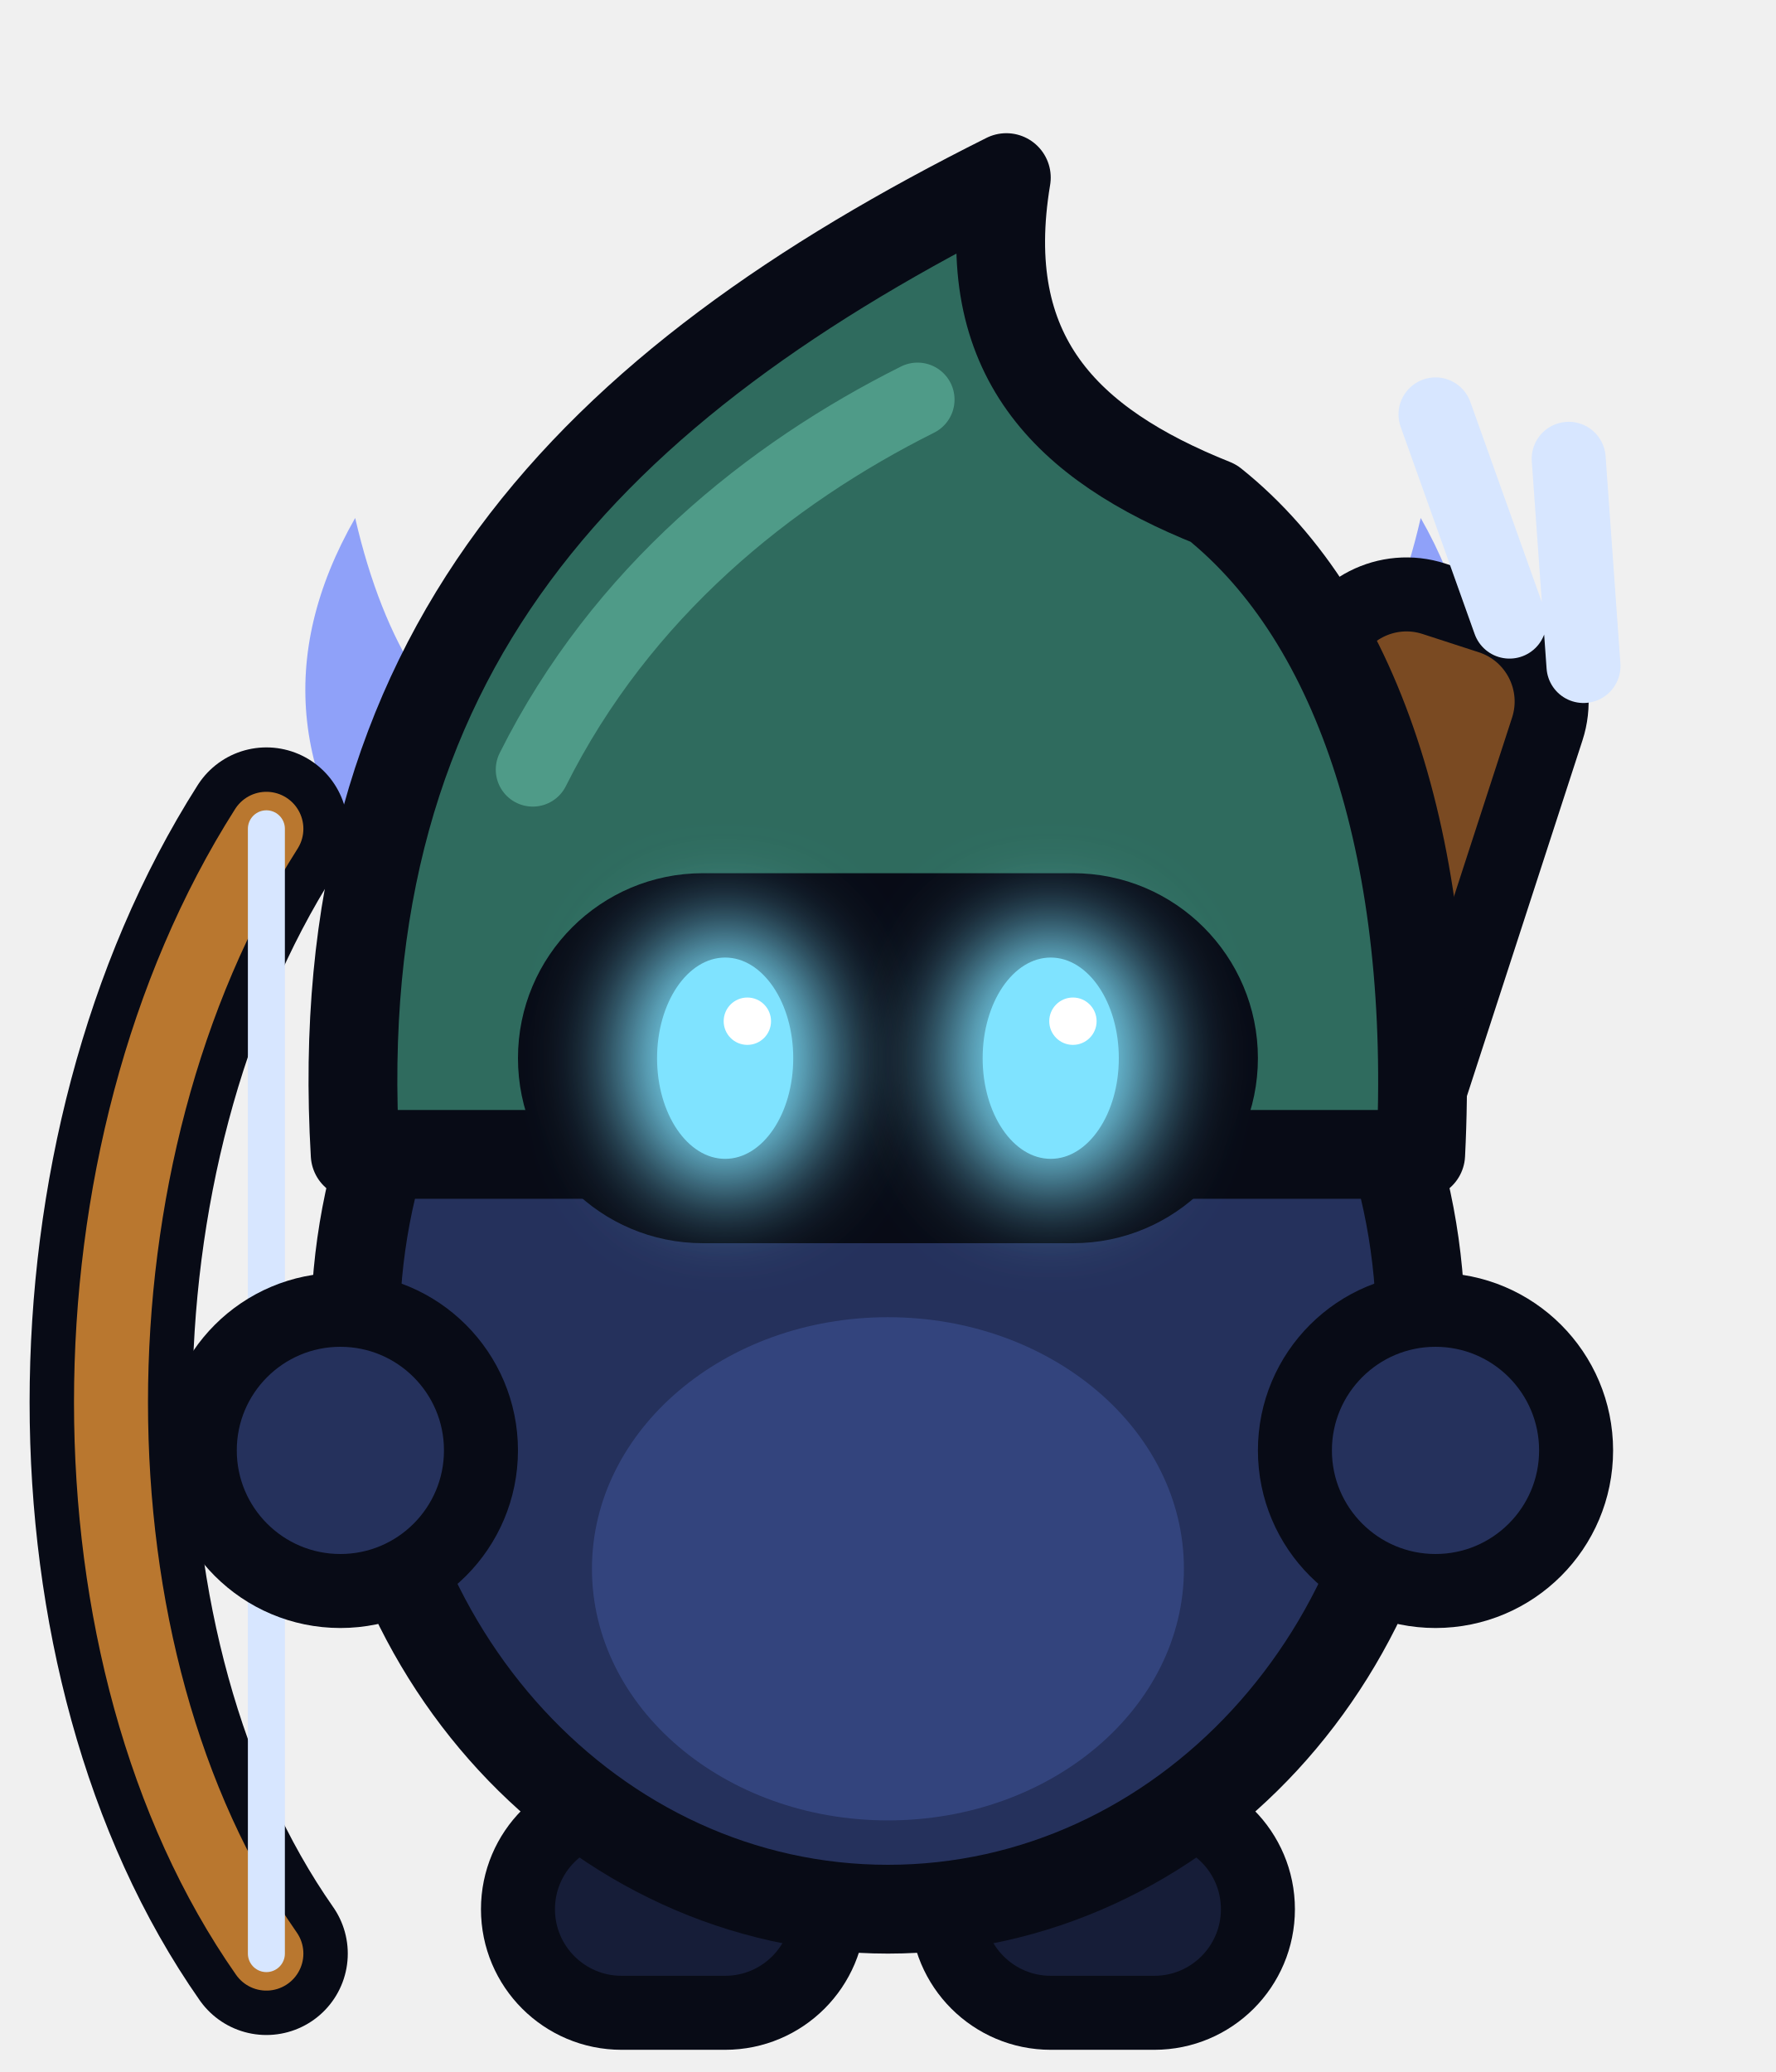
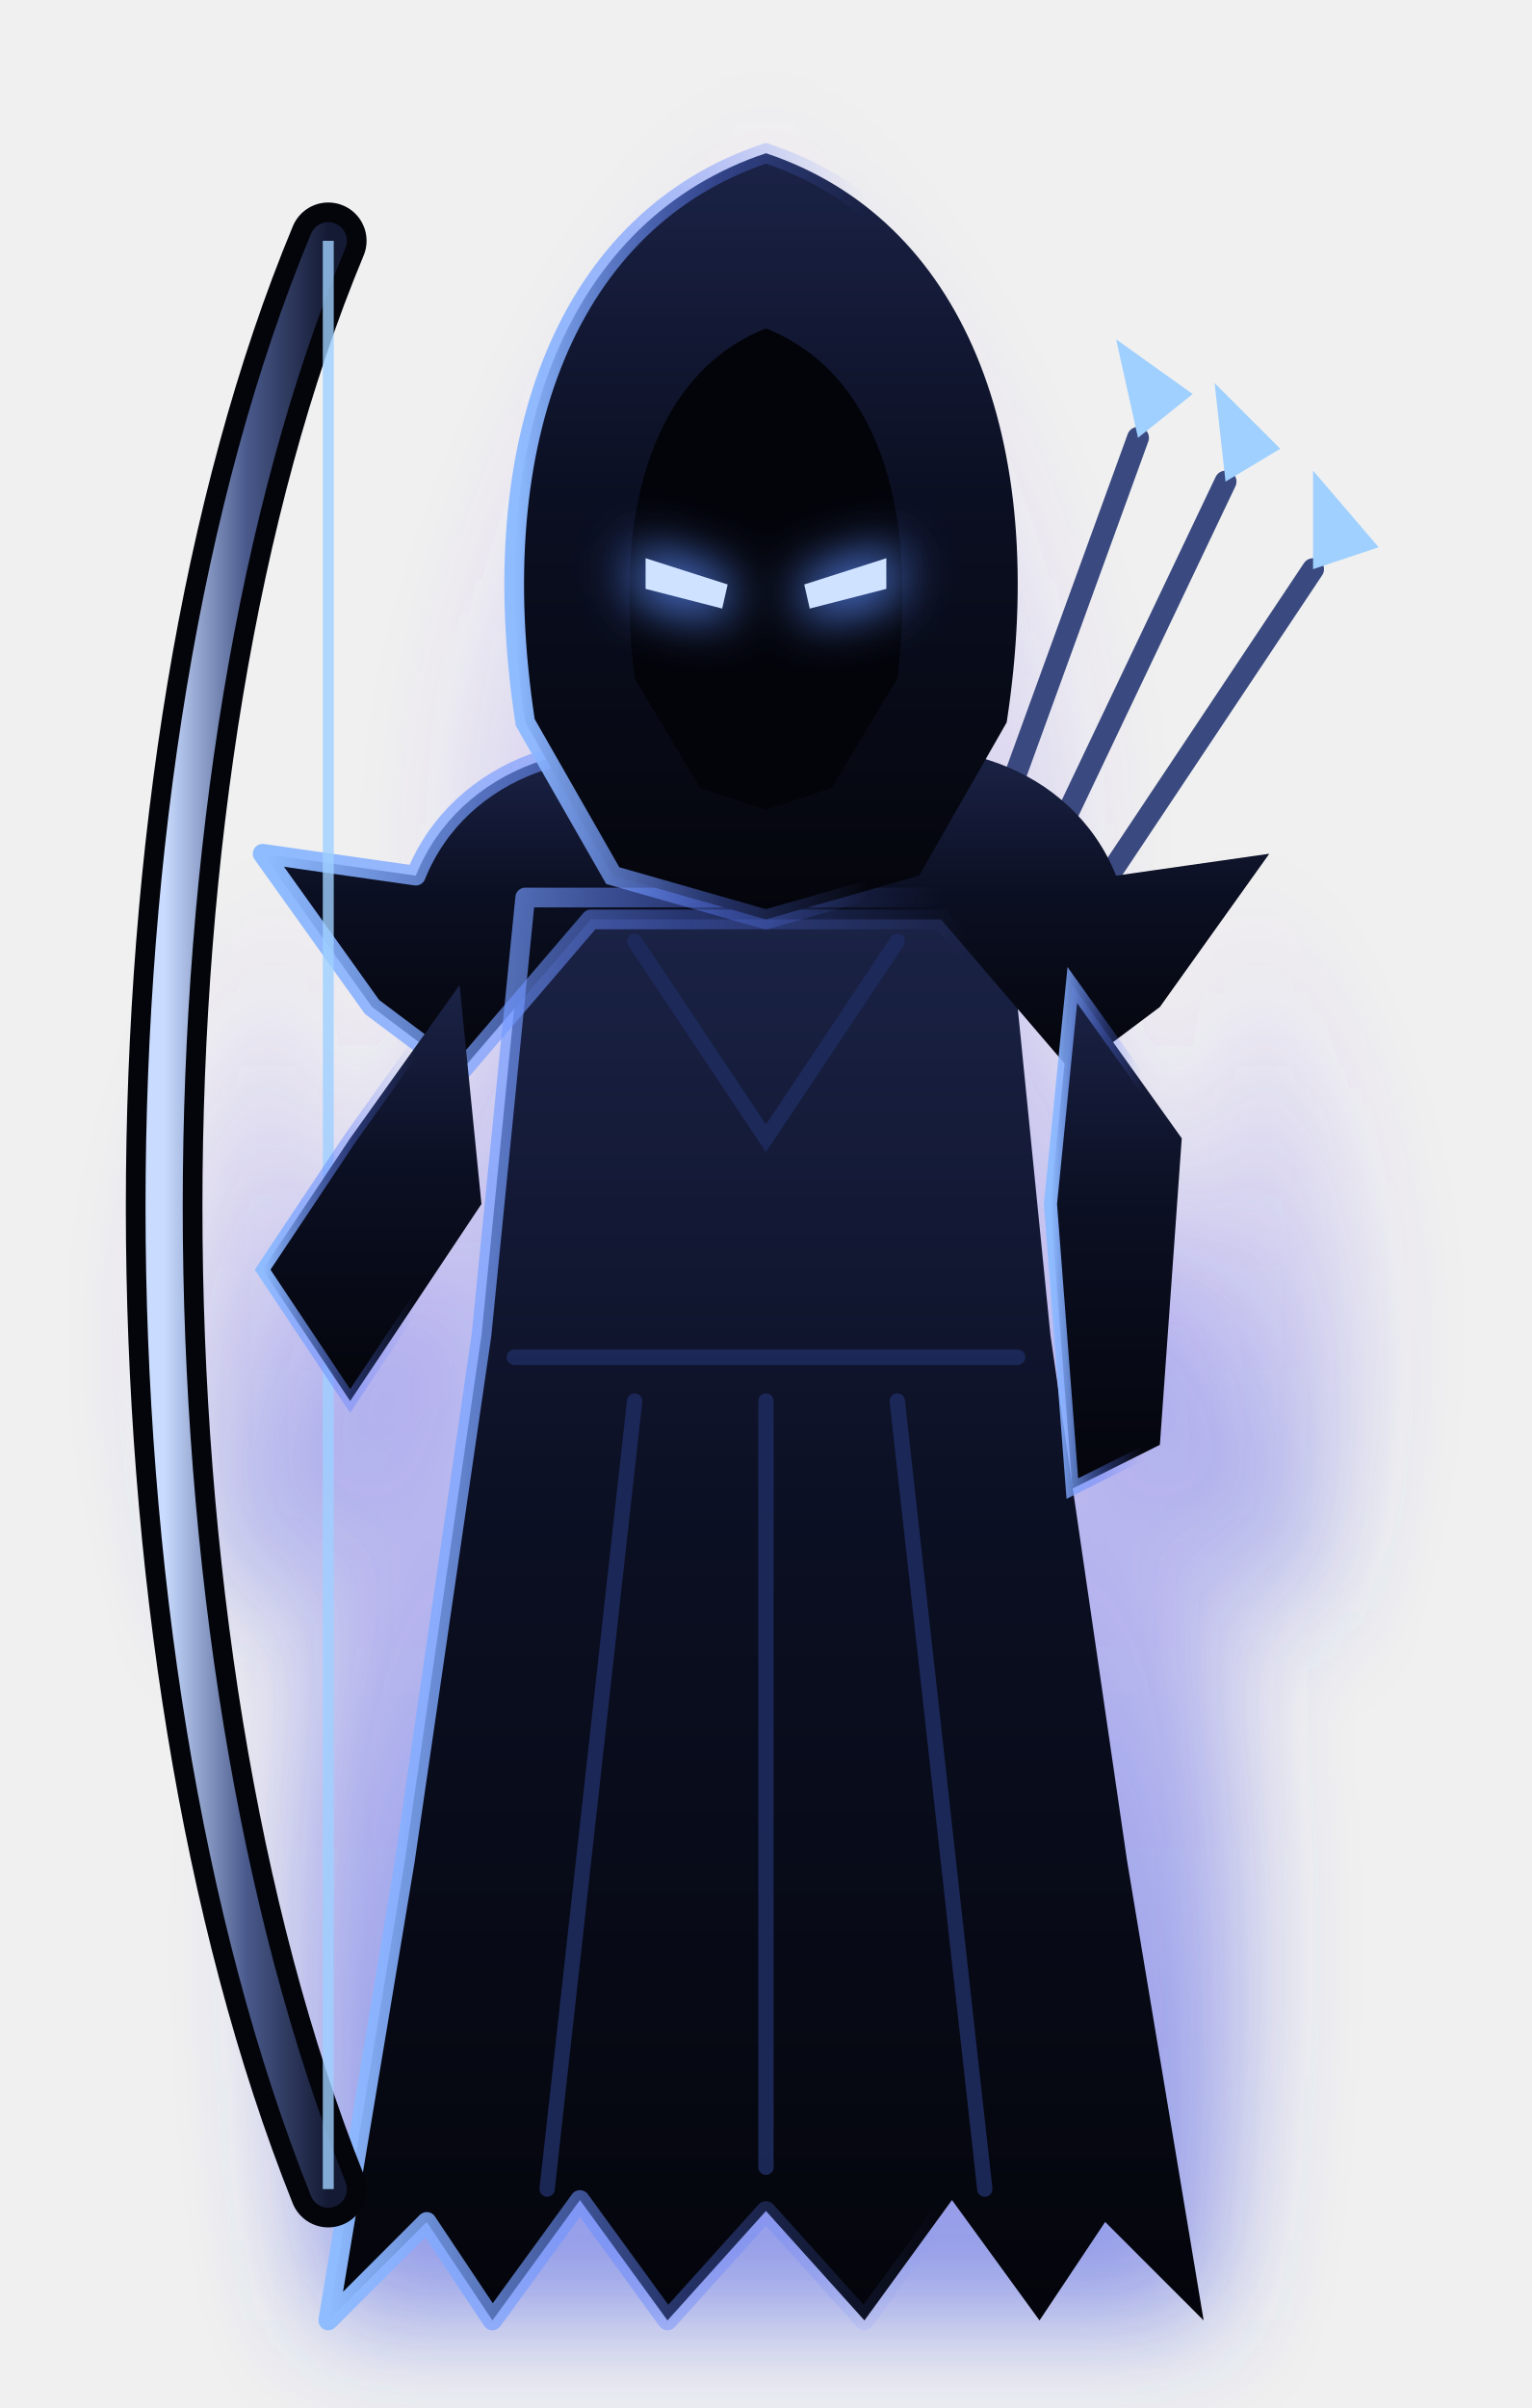
- <svg xmlns="http://www.w3.org/2000/svg" viewBox="0 0 120 140" width="120" height="140">
+ <svg xmlns="http://www.w3.org/2000/svg" viewBox="0 0 140 220" width="140" height="220">
  <defs>
-     <filter id="glow" x="-80%" y="-80%" width="260%" height="260%">
-       <feGaussianBlur stdDeviation="3" />
+     <linearGradient id="body" x1="0" y1="0" x2="0" y2="1">
+       <stop offset="0" stop-color="#1b2347" />
+       <stop offset="0.45" stop-color="#0b0f22" />
+       <stop offset="1" stop-color="#04050b" />
+     </linearGradient>
+     <linearGradient id="rim" x1="0" y1="0" x2="1" y2="0">
+       <stop offset="0" stop-color="#8fbcff" />
+       <stop offset="0.42" stop-color="#5b7cff" stop-opacity="0.35" />
+       <stop offset="0.7" stop-color="#5b7cff" stop-opacity="0" />
+     </linearGradient>
+     <linearGradient id="steel" x1="0" y1="0" x2="1" y2="0">
+       <stop offset="0" stop-color="#c9dcff" />
+       <stop offset="0.5" stop-color="#4a5a8c" />
+       <stop offset="1" stop-color="#141a33" />
+     </linearGradient>
+     <linearGradient id="aura" x1="0" y1="1" x2="0" y2="0">
+       <stop offset="0" stop-color="#3b4fe0" stop-opacity="0.55" />
+       <stop offset="1" stop-color="#7c4dff" stop-opacity="0" />
+     </linearGradient>
+     <filter id="soft" x="-60%" y="-60%" width="220%" height="220%">
+       <feGaussianBlur stdDeviation="5" />
+     </filter>
+     <filter id="glow" x="-200%" y="-200%" width="500%" height="500%">
+       <feGaussianBlur stdDeviation="2.4" />
    </filter>
  </defs>
-   <g fill="#4f6dff" opacity="0.6">
-     <path d="M27 62 q-11 -13 -3 -27 q3 13 11 17 z" />
-     <path d="M93 62 q11 -13 3 -27 q-3 13 -11 17 z" />
+   <g filter="url(#soft)" fill="url(#aura)">
+     <path d="M30 212 C22 170 30 120 44 86 C40 60 52 30 70 8 C88 30 100 60 96 86 C110 120 118 170 110 212 Z" />
+     <path d="M22 150 C12 120 18 96 28 78 C26 100 34 112 40 124 Z" opacity="0.8" />
+     <path d="M118 150 C128 120 122 96 112 78 C114 100 106 112 100 124 Z" opacity="0.8" />
  </g>
-   <g stroke="#080b16" stroke-width="5" stroke-linejoin="round">
-     <rect x="84" y="40" width="16" height="44" rx="6" fill="#7a4a22" transform="rotate(18 92 62)" />
-     <path d="M97 28 l5 14 M106 31 l1 14" stroke="#d7e6ff" stroke-linecap="round" />
+   <g stroke="#3a4a80" stroke-width="2" stroke-linecap="round">
+     <path d="M92 86 L112 44" />
+     <path d="M96 88 L120 52" />
+     <path d="M88 84 L104 40" />
  </g>
-   <g fill="#161d38" stroke="#080b16" stroke-width="5">
-     <rect x="35" y="122" width="21" height="14" rx="7" />
-     <rect x="64" y="122" width="21" height="14" rx="7" />
+   <g fill="#9fd0ff">
+     <path d="M112 44 l-1 -9 l6 6 z" />
+     <path d="M120 52 l0 -9 l6 7 z" />
+     <path d="M104 40 l-2 -9 l7 5 z" />
  </g>
-   <ellipse cx="60" cy="90" rx="36" ry="39" fill="#25315c" stroke="#080b16" stroke-width="6" />
-   <ellipse cx="60" cy="106" rx="20" ry="17" fill="#33447d" />
-   <path d="M24 78 C22 44 40 26 68 12 C66 24 72 30 82 34 C92 42 97 58 96 78 Z" fill="#2f6b5e" stroke="#080b16" stroke-width="6" stroke-linejoin="round" />
-   <path d="M36 52 C42 40 52 32 62 27" fill="none" stroke="#4f9b88" stroke-width="5" stroke-linecap="round" />
-   <rect x="35" y="59" width="50" height="25" rx="12.5" fill="#080b16" />
-   <g fill="#7fe3ff">
-     <ellipse cx="49" cy="71.5" rx="7" ry="9" filter="url(#glow)" />
-     <ellipse cx="71" cy="71.5" rx="7" ry="9" filter="url(#glow)" />
-     <ellipse cx="49" cy="71.5" rx="4.6" ry="6.8" />
-     <ellipse cx="71" cy="71.5" rx="4.6" ry="6.8" />
+   <path d="M48 82 L92 82 L96 122 L103 170 L110 212 L101 203 L95 212 L87 201 L79 212 L70 202 L61 212 L53 201 L45 212 L39 203 L30 212 L37 170 L44 122 Z" fill="url(#body)" />
+   <g fill="none" stroke="#1d2a5c" stroke-width="1.4" stroke-linecap="round" opacity="0.9">
+     <path d="M58 86 L70 104 L82 86" />
+     <path d="M47 124 H93" />
+     <path d="M58 128 L50 200 M70 128 V198 M82 128 L90 200" />
  </g>
-   <g fill="#fff">
-     <circle cx="50.5" cy="69" r="1.6" />
-     <circle cx="72.5" cy="69" r="1.6" />
+   <path d="M34 92 L24 78 L38 80 C42 70 54 66 64 70 L76 70 C86 66 98 70 102 80 L116 78 L106 92 L98 98 L86 84 L54 84 L42 98 Z" fill="url(#body)" />
+   <path d="M48 82 L92 82 L96 122 L103 170 L110 212 L101 203 L95 212 L87 201 L79 212 L70 202 L61 212 L53 201 L45 212 L39 203 L30 212 L37 170 L44 122 Z" fill="none" stroke="url(#rim)" stroke-width="1.8" stroke-linejoin="round" />
+   <path d="M34 92 L24 78 L38 80 C42 70 54 66 64 70 L76 70 C86 66 98 70 102 80 L116 78 L106 92 L98 98 L86 84 L54 84 L42 98 Z" fill="none" stroke="url(#rim)" stroke-width="1.8" stroke-linejoin="round" />
+   <path d="M98 90 L108 104 L106 132 L98 136 L96 110 Z" fill="url(#body)" stroke="url(#rim)" stroke-width="1.2" />
+   <path d="M70 14 C88 20 96 40 92 66 L84 80 L70 84 L56 80 L48 66 C44 40 52 20 70 14 Z" fill="url(#body)" />
+   <path d="M70 14 C88 20 96 40 92 66 L84 80 L70 84 L56 80 L48 66 C44 40 52 20 70 14 Z" fill="none" stroke="url(#rim)" stroke-width="1.8" />
+   <path d="M70 30 C80 34 84 46 82 62 L76 72 L70 74 L64 72 L58 62 C56 46 60 34 70 30 Z" fill="#03040a" />
+   <g>
+     <g fill="#5b8cff" filter="url(#glow)">
+       <path d="M58 50 L67 53 L66 56.5 L58 54.5 Z" />
+       <path d="M82 50 L73 53 L74 56.5 L82 54.5 Z" />
+     </g>
+     <g fill="#cfe2ff">
+       <path d="M59 51 L66.5 53.4 L66 55.6 L59 53.8 Z" />
+       <path d="M81 51 L73.5 53.4 L74 55.6 L81 53.8 Z" />
+     </g>
  </g>
-   <g fill="none" stroke-linecap="round">
-     <path d="M18 56 C4 78 4 112 18 132" stroke="#080b16" stroke-width="11" />
-     <path d="M18 56 C4 78 4 112 18 132" stroke="#b9772f" stroke-width="5" />
-     <path d="M18 56 L18 132" stroke="#d7e6ff" stroke-width="2.5" />
-   </g>
-   <circle cx="23" cy="98" r="9.5" fill="#25315c" stroke="#080b16" stroke-width="5" />
-   <circle cx="97" cy="98" r="9.5" fill="#25315c" stroke="#080b16" stroke-width="5" />
+   <path d="M30 22 C10 70 10 150 30 200" fill="none" stroke="#04050b" stroke-width="7" stroke-linecap="round" />
+   <path d="M30 22 C10 70 10 150 30 200" fill="none" stroke="url(#steel)" stroke-width="3.4" stroke-linecap="round" />
+   <path d="M30 22 L30 200" stroke="#9fd0ff" stroke-width="1" opacity="0.8" />
+   <path d="M42 90 L32 104 L24 116 L32 128 L44 110 Z" fill="url(#body)" stroke="url(#rim)" stroke-width="1.2" />
</svg>
